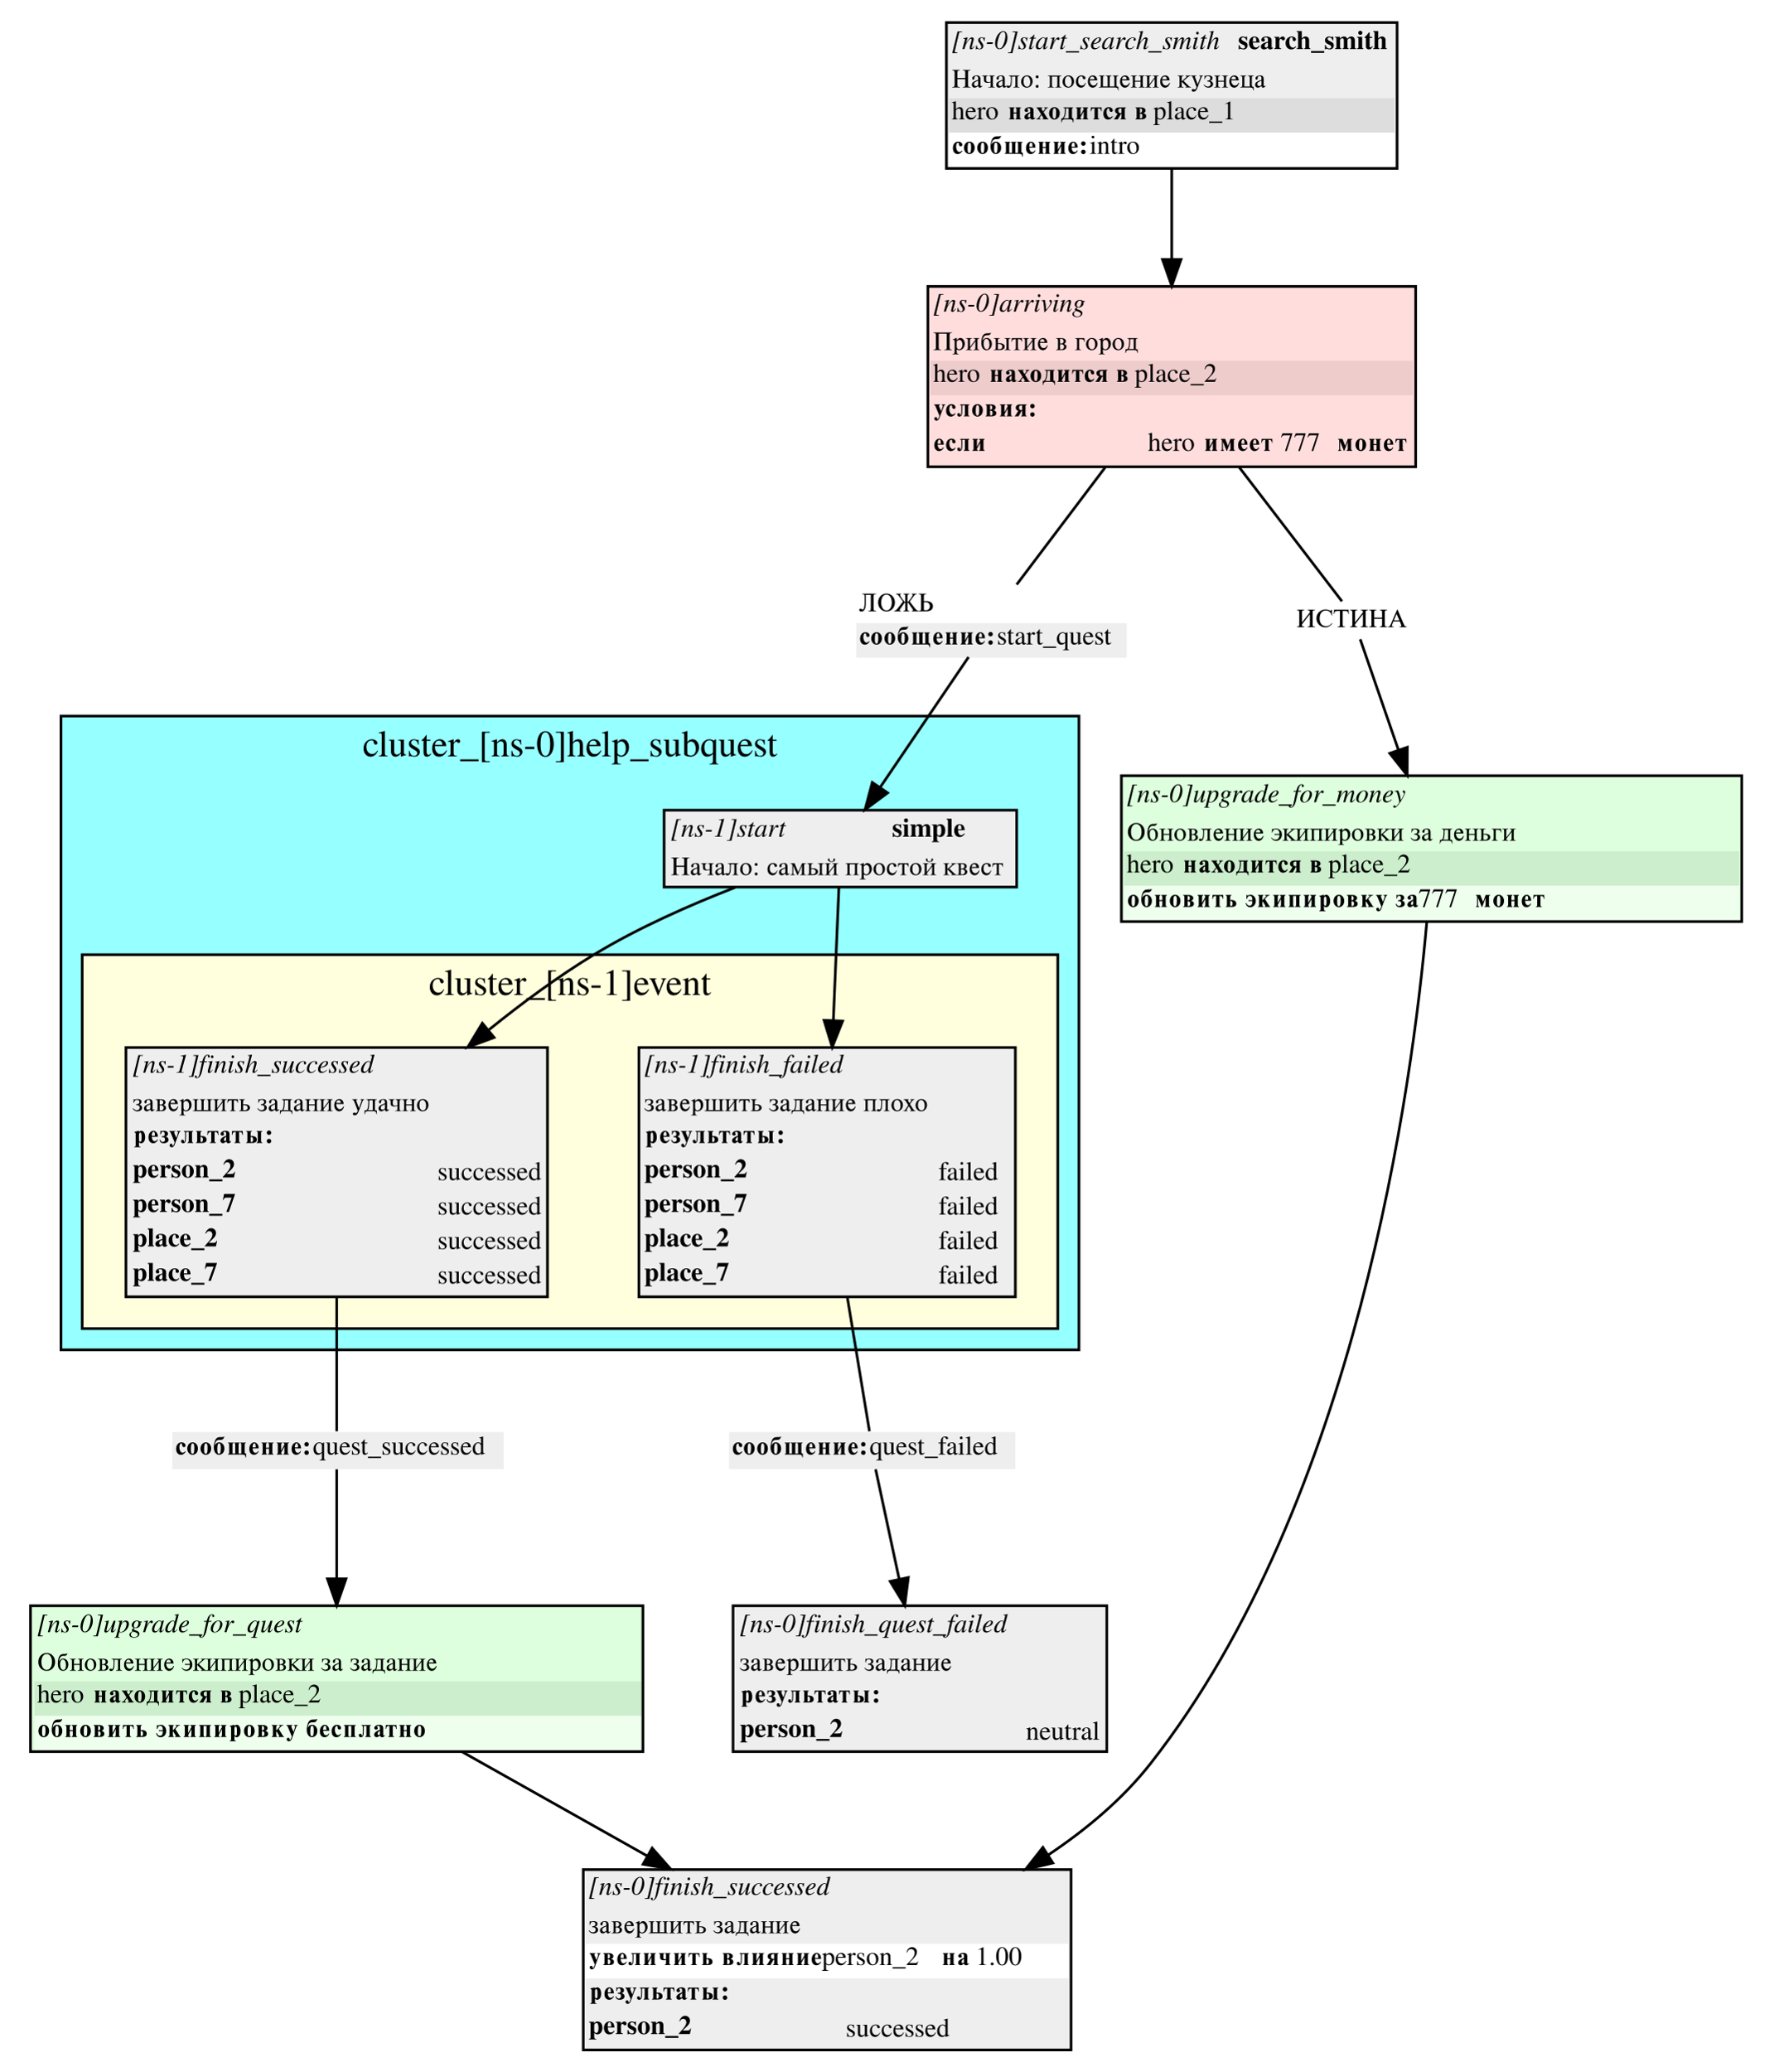
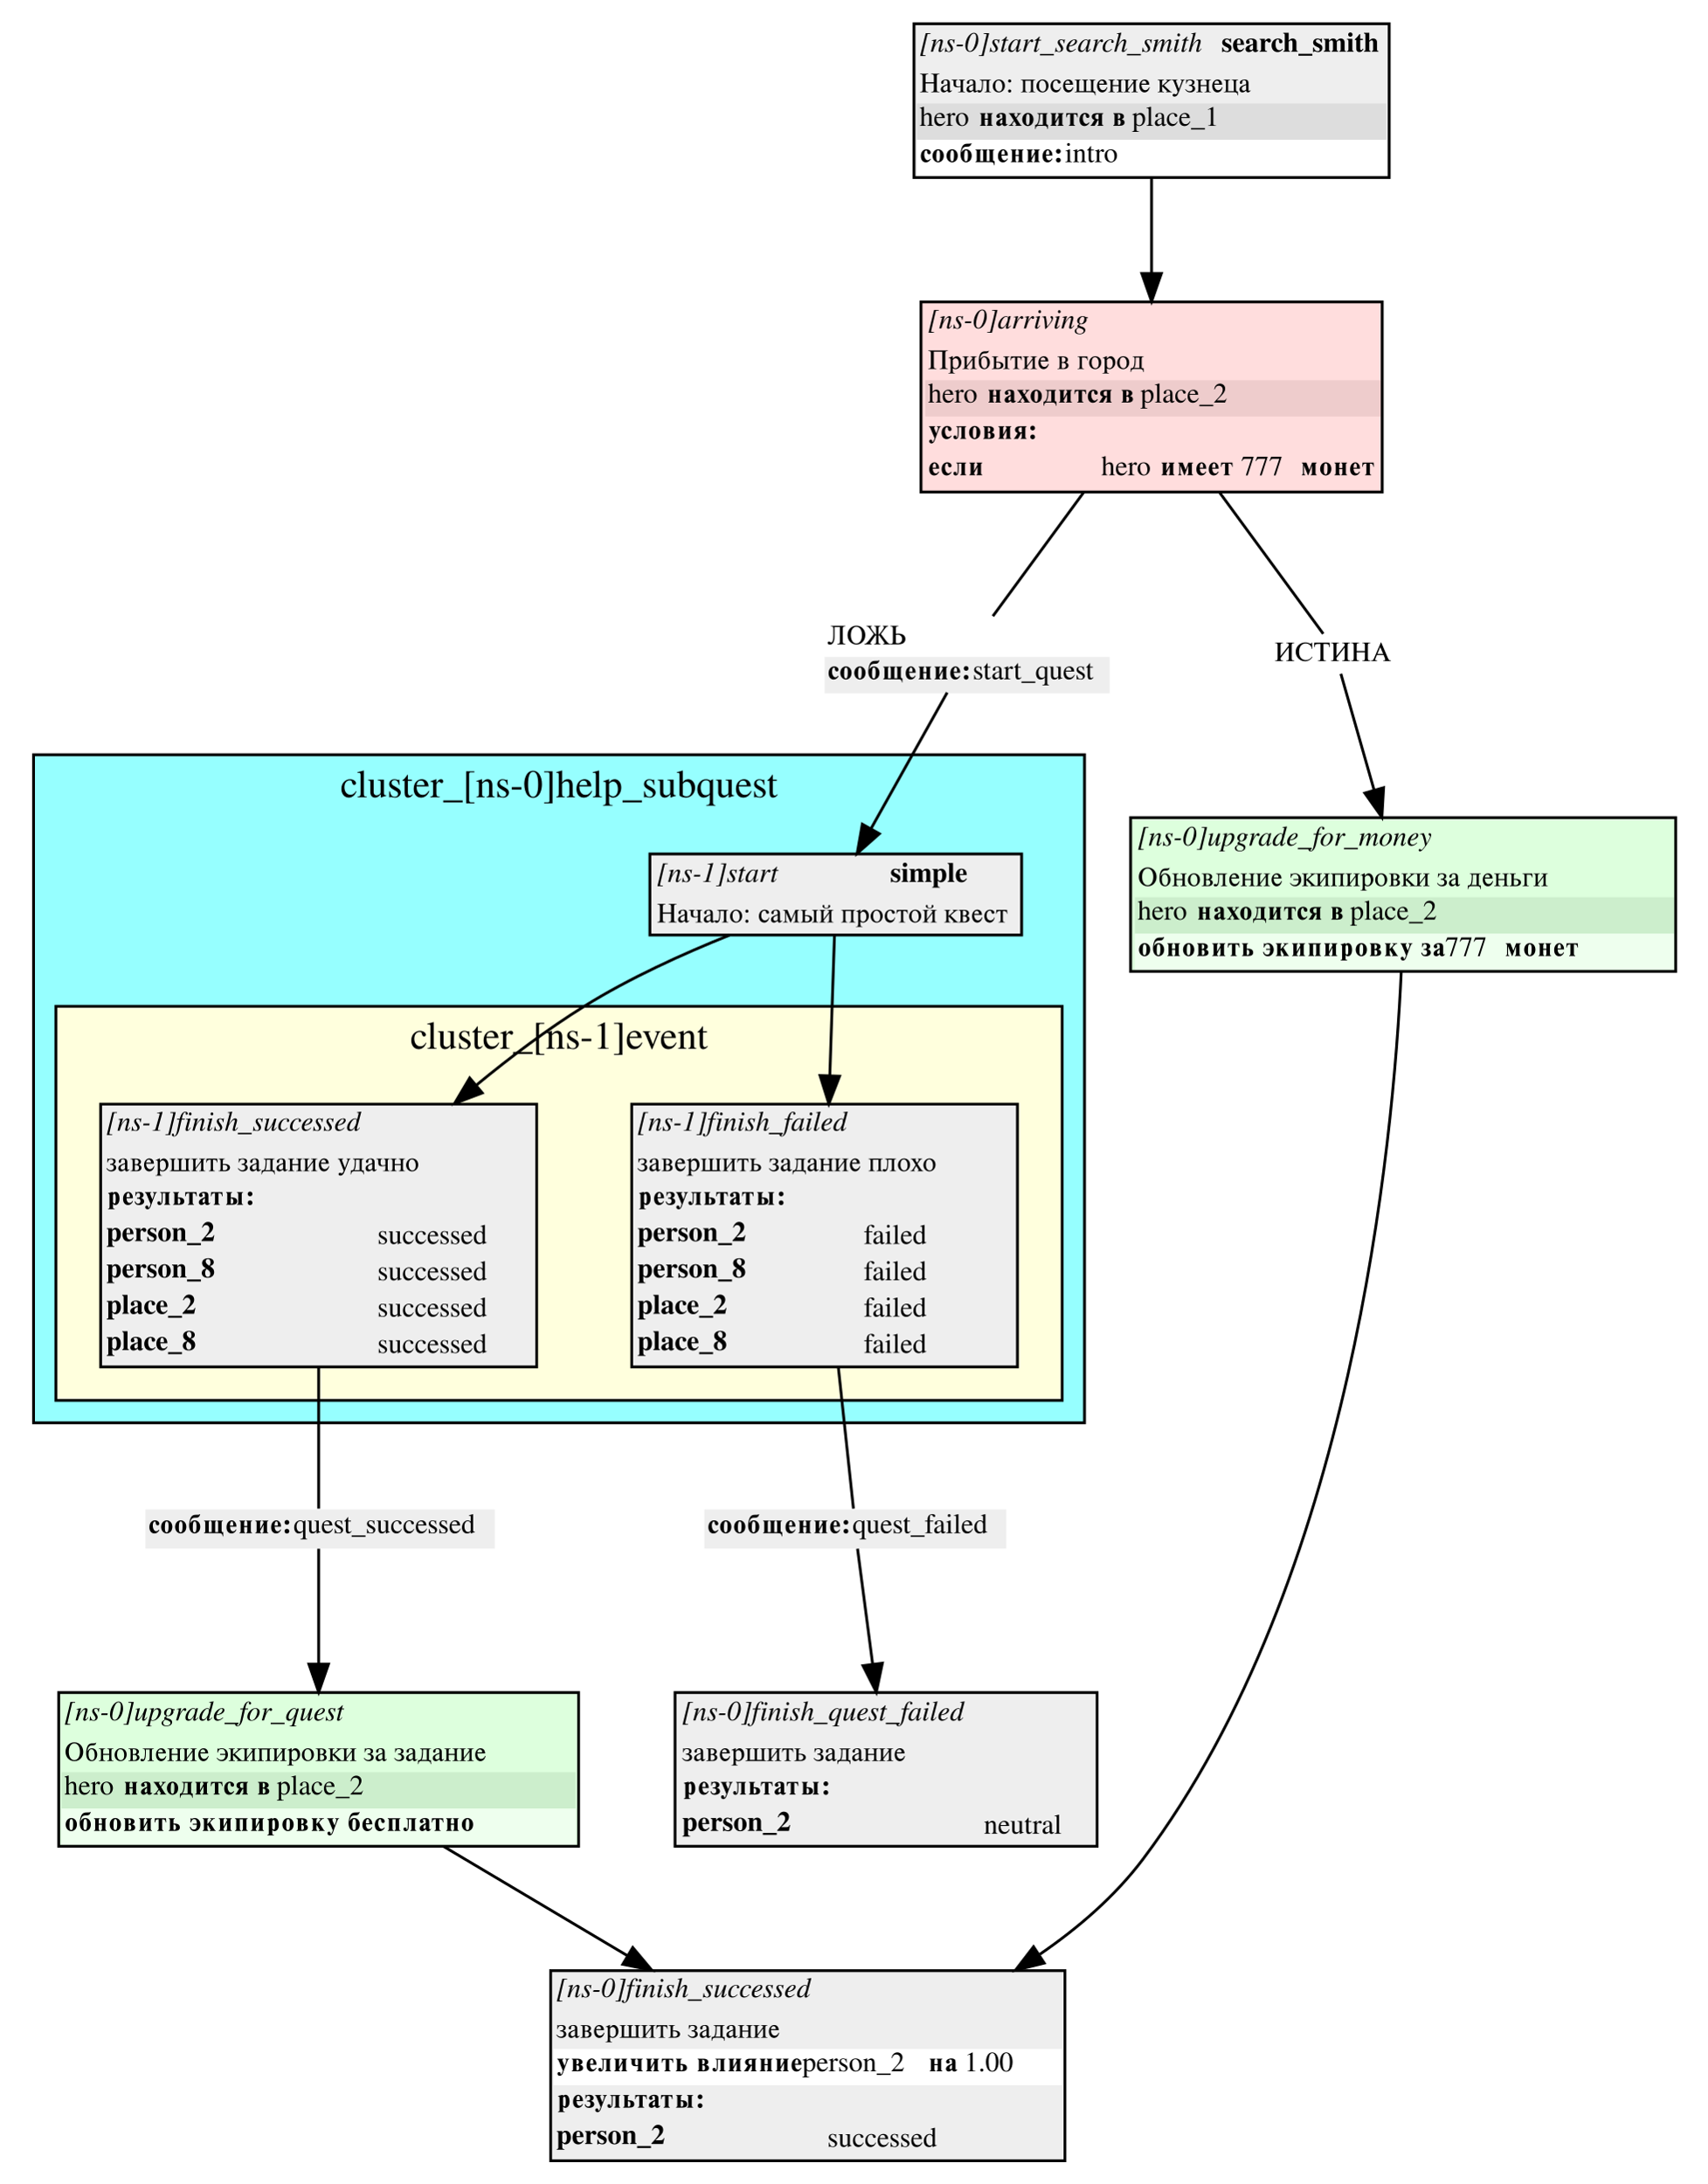
- <svg xmlns="http://www.w3.org/2000/svg" width="669pt" height="781pt" viewBox="0.00 0.00 669.00 781.00">
+ <svg xmlns="http://www.w3.org/2000/svg" width="611pt" height="781pt" viewBox="0.00 0.00 611.00 781.00">
  <g id="graph0" class="graph" transform="scale(1 1) rotate(0) translate(4 777)">
-     <polygon fill="white" stroke="white" points="-4,4 -4,-777 665,-777 665,4 -4,4" />
+     <polygon fill="white" stroke="white" points="-4,4 -4,-777 607,-777 607,4 -4,4" />
    <g id="clust1" class="cluster">
-       <polygon fill="#96ffff" stroke="black" points="19,-268 19,-507 403,-507 403,-268 19,-268" />
-       <text text-anchor="middle" x="211" y="-491.8" font-family="Times,serif" font-size="14.00">cluster_[ns-0]help_subquest</text>
+       <polygon fill="#96ffff" stroke="black" points="8,-268 8,-507 384,-507 384,-268 8,-268" />
+       <text text-anchor="middle" x="196" y="-491.8" font-family="Times,serif" font-size="14.00">cluster_[ns-0]help_subquest</text>
    </g>
    <g id="clust2" class="cluster">
-       <polygon fill="#ffffdd" stroke="black" points="27,-276 27,-417 395,-417 395,-276 27,-276" />
-       <text text-anchor="middle" x="211" y="-401.8" font-family="Times,serif" font-size="14.00">cluster_[ns-1]event</text>
+       <polygon fill="#ffffdd" stroke="black" points="16,-276 16,-417 376,-417 376,-276 16,-276" />
+       <text text-anchor="middle" x="196" y="-401.8" font-family="Times,serif" font-size="14.00">cluster_[ns-1]event</text>
    </g>
    <g id="node1" class="node">
-       <polygon fill="#eeeeee" stroke="none" points="246.5,-442.5 246.5,-471.5 379.5,-471.5 379.5,-442.5 246.5,-442.5" />
-       <text text-anchor="start" x="249" y="-461.5" font-family="Times,serif" font-style="italic" font-size="10.00">[ns-1]start</text>
-       <text text-anchor="start" x="332.5" y="-461.5" font-family="Times,serif" font-weight="bold" font-size="10.00">simple</text>
-       <text text-anchor="start" x="249" y="-447" font-family="Times,serif" font-size="10.00">Начало: самый простой квест</text>
-       <polygon fill="none" stroke="black" points="246.5,-442.5 246.5,-471.5 379.5,-471.5 379.5,-442.5 246.5,-442.5" />
+       <polygon fill="#eeeeee" stroke="none" points="228.5,-442.5 228.5,-471.5 361.5,-471.5 361.5,-442.5 228.5,-442.5" />
+       <text text-anchor="start" x="231" y="-461.5" font-family="Times,serif" font-style="italic" font-size="10.00">[ns-1]start</text>
+       <text text-anchor="start" x="314.5" y="-461.5" font-family="Times,serif" font-weight="bold" font-size="10.00">simple</text>
+       <text text-anchor="start" x="231" y="-447" font-family="Times,serif" font-size="10.00">Начало: самый простой квест</text>
+       <polygon fill="none" stroke="black" points="228.5,-442.5 228.5,-471.5 361.5,-471.5 361.5,-442.5 228.5,-442.5" />
    </g>
    <g id="node5" class="node">
-       <polygon fill="#eeeeee" stroke="none" points="43.5,-288 43.5,-382 202.5,-382 202.5,-288 43.5,-288" />
-       <text text-anchor="start" x="46" y="-372.5" font-family="Times,serif" font-style="italic" font-size="10.00">[ns-1]finish_successed</text>
-       <text text-anchor="start" x="46" y="-358" font-family="Times,serif" font-size="10.00">завершить задание удачно</text>
-       <polygon fill="#eeeeee" stroke="none" points="45,-341 45,-354 202,-354 202,-341 45,-341" />
-       <text text-anchor="start" x="46" y="-346" font-family="Times,serif" font-weight="bold" font-size="10.00">результаты:</text>
-       <text text-anchor="start" x="46" y="-333" font-family="Times,serif" font-weight="bold" font-size="10.00">person_2</text>
-       <text text-anchor="start" x="161" y="-332" font-family="Times,serif" font-size="10.00">successed</text>
-       <text text-anchor="start" x="46" y="-320" font-family="Times,serif" font-weight="bold" font-size="10.00">person_7</text>
-       <text text-anchor="start" x="161" y="-319" font-family="Times,serif" font-size="10.00">successed</text>
-       <text text-anchor="start" x="46" y="-307" font-family="Times,serif" font-weight="bold" font-size="10.00">place_2</text>
-       <text text-anchor="start" x="161" y="-306" font-family="Times,serif" font-size="10.00">successed</text>
-       <text text-anchor="start" x="46" y="-294" font-family="Times,serif" font-weight="bold" font-size="10.00">place_7</text>
-       <text text-anchor="start" x="161" y="-293" font-family="Times,serif" font-size="10.00">successed</text>
-       <polygon fill="none" stroke="black" points="43.5,-288 43.5,-382 202.5,-382 202.5,-288 43.5,-288" />
+       <polygon fill="#eeeeee" stroke="none" points="32,-288 32,-382 188,-382 188,-288 32,-288" />
+       <text text-anchor="start" x="34" y="-372.5" font-family="Times,serif" font-style="italic" font-size="10.00">[ns-1]finish_successed</text>
+       <text text-anchor="start" x="34" y="-358" font-family="Times,serif" font-size="10.00">завершить задание удачно</text>
+       <polygon fill="#eeeeee" stroke="none" points="33,-341 33,-354 187,-354 187,-341 33,-341" />
+       <text text-anchor="start" x="34" y="-346" font-family="Times,serif" font-weight="bold" font-size="10.00">результаты:</text>
+       <text text-anchor="start" x="34" y="-333" font-family="Times,serif" font-weight="bold" font-size="10.00">person_2</text>
+       <text text-anchor="start" x="131" y="-332" font-family="Times,serif" font-size="10.00">successed</text>
+       <text text-anchor="start" x="34" y="-320" font-family="Times,serif" font-weight="bold" font-size="10.00">person_8</text>
+       <text text-anchor="start" x="131" y="-319" font-family="Times,serif" font-size="10.00">successed</text>
+       <text text-anchor="start" x="34" y="-307" font-family="Times,serif" font-weight="bold" font-size="10.00">place_2</text>
+       <text text-anchor="start" x="131" y="-306" font-family="Times,serif" font-size="10.00">successed</text>
+       <text text-anchor="start" x="34" y="-294" font-family="Times,serif" font-weight="bold" font-size="10.00">place_8</text>
+       <text text-anchor="start" x="131" y="-293" font-family="Times,serif" font-size="10.00">successed</text>
+       <polygon fill="none" stroke="black" points="32,-288 32,-382 188,-382 188,-288 32,-288" />
    </g>
    <g id="edge11" class="edge">
-       <path fill="none" stroke="black" d="M273.271,-442.357C256.294,-435.772 236.604,-427.098 220,-417 206.545,-408.817 193.01,-398.855 180.497,-388.755" />
-       <polygon fill="black" stroke="black" points="182.378,-385.77 172.433,-382.115 177.928,-391.174 182.378,-385.77" />
+       <path fill="none" stroke="black" d="M256.969,-442.44C240.435,-435.816 221.185,-427.09 205,-417 191.874,-408.817 178.683,-398.901 166.484,-388.855" />
+       <polygon fill="black" stroke="black" points="168.529,-386.002 158.621,-382.251 164.027,-391.362 168.529,-386.002" />
    </g>
    <g id="node6" class="node">
-       <polygon fill="#eeeeee" stroke="none" points="237,-288 237,-382 379,-382 379,-288 237,-288" />
-       <text text-anchor="start" x="239" y="-372.5" font-family="Times,serif" font-style="italic" font-size="10.00">[ns-1]finish_failed</text>
-       <text text-anchor="start" x="239" y="-358" font-family="Times,serif" font-size="10.00">завершить задание плохо</text>
-       <polygon fill="#eeeeee" stroke="none" points="238,-341 238,-354 378,-354 378,-341 238,-341" />
-       <text text-anchor="start" x="239" y="-346" font-family="Times,serif" font-weight="bold" font-size="10.00">результаты:</text>
-       <text text-anchor="start" x="239" y="-333" font-family="Times,serif" font-weight="bold" font-size="10.00">person_2</text>
-       <text text-anchor="start" x="350" y="-332" font-family="Times,serif" font-size="10.00">failed</text>
-       <text text-anchor="start" x="239" y="-320" font-family="Times,serif" font-weight="bold" font-size="10.00">person_7</text>
-       <text text-anchor="start" x="350" y="-319" font-family="Times,serif" font-size="10.00">failed</text>
-       <text text-anchor="start" x="239" y="-307" font-family="Times,serif" font-weight="bold" font-size="10.00">place_2</text>
-       <text text-anchor="start" x="350" y="-306" font-family="Times,serif" font-size="10.00">failed</text>
-       <text text-anchor="start" x="239" y="-294" font-family="Times,serif" font-weight="bold" font-size="10.00">place_7</text>
-       <text text-anchor="start" x="350" y="-293" font-family="Times,serif" font-size="10.00">failed</text>
-       <polygon fill="none" stroke="black" points="237,-288 237,-382 379,-382 379,-288 237,-288" />
+       <polygon fill="#eeeeee" stroke="none" points="222,-288 222,-382 360,-382 360,-288 222,-288" />
+       <text text-anchor="start" x="224" y="-372.5" font-family="Times,serif" font-style="italic" font-size="10.00">[ns-1]finish_failed</text>
+       <text text-anchor="start" x="224" y="-358" font-family="Times,serif" font-size="10.00">завершить задание плохо</text>
+       <polygon fill="#eeeeee" stroke="none" points="223,-341 223,-354 359,-354 359,-341 223,-341" />
+       <text text-anchor="start" x="224" y="-346" font-family="Times,serif" font-weight="bold" font-size="10.00">результаты:</text>
+       <text text-anchor="start" x="224" y="-333" font-family="Times,serif" font-weight="bold" font-size="10.00">person_2</text>
+       <text text-anchor="start" x="305" y="-332" font-family="Times,serif" font-size="10.00">failed</text>
+       <text text-anchor="start" x="224" y="-320" font-family="Times,serif" font-weight="bold" font-size="10.00">person_8</text>
+       <text text-anchor="start" x="305" y="-319" font-family="Times,serif" font-size="10.00">failed</text>
+       <text text-anchor="start" x="224" y="-307" font-family="Times,serif" font-weight="bold" font-size="10.00">place_2</text>
+       <text text-anchor="start" x="305" y="-306" font-family="Times,serif" font-size="10.00">failed</text>
+       <text text-anchor="start" x="224" y="-294" font-family="Times,serif" font-weight="bold" font-size="10.00">place_8</text>
+       <text text-anchor="start" x="305" y="-293" font-family="Times,serif" font-size="10.00">failed</text>
+       <polygon fill="none" stroke="black" points="222,-288 222,-382 360,-382 360,-288 222,-288" />
    </g>
    <g id="edge1" class="edge">
-       <path fill="none" stroke="black" d="M312.426,-442.234C311.911,-429.872 311.119,-410.865 310.347,-392.327" />
-       <polygon fill="black" stroke="black" points="313.835,-391.967 309.922,-382.122 306.841,-392.259 313.835,-391.967" />
+       <path fill="none" stroke="black" d="M294.541,-442.234C294.129,-429.872 293.495,-410.865 292.878,-392.327" />
+       <polygon fill="black" stroke="black" points="296.369,-391.999 292.537,-382.122 289.373,-392.233 296.369,-391.999" />
    </g>
    <g id="node2" class="node">
-       <polygon fill="#eeeeee" stroke="none" points="353,-713.5 353,-768.5 523,-768.5 523,-713.5 353,-713.5" />
-       <text text-anchor="start" x="355" y="-758.5" font-family="Times,serif" font-style="italic" font-size="10.00">[ns-0]start_search_smith</text>
-       <text text-anchor="start" x="463" y="-758.5" font-family="Times,serif" font-weight="bold" font-size="10.00">search_smith</text>
-       <text text-anchor="start" x="355" y="-744" font-family="Times,serif" font-size="10.00">Начало: посещение кузнеца</text>
-       <polygon fill="#dddddd" stroke="none" points="354,-727 354,-740 522,-740 522,-727 354,-727" />
-       <text text-anchor="start" x="355" y="-732" font-family="Times,serif" font-size="10.00">hero </text>
-       <text text-anchor="start" x="376" y="-732" font-family="Times,serif" font-weight="bold" font-size="10.00">находится в</text>
-       <text text-anchor="start" x="431" y="-732" font-family="Times,serif" font-size="10.00"> place_1</text>
-       <polygon fill="#ffffff" stroke="none" points="354,-714 354,-727 522,-727 522,-714 354,-714" />
-       <text text-anchor="start" x="355" y="-719" font-family="Times,serif" font-weight="bold" font-size="10.00">сообщение:</text>
-       <text text-anchor="start" x="407" y="-719" font-family="Times,serif" font-size="10.00"> intro</text>
-       <polygon fill="none" stroke="black" points="353,-713.5 353,-768.5 523,-768.5 523,-713.5 353,-713.5" />
+       <polygon fill="#eeeeee" stroke="none" points="323,-713.5 323,-768.5 493,-768.5 493,-713.5 323,-713.5" />
+       <text text-anchor="start" x="325" y="-758.5" font-family="Times,serif" font-style="italic" font-size="10.00">[ns-0]start_search_smith</text>
+       <text text-anchor="start" x="433" y="-758.5" font-family="Times,serif" font-weight="bold" font-size="10.00">search_smith</text>
+       <text text-anchor="start" x="325" y="-744" font-family="Times,serif" font-size="10.00">Начало: посещение кузнеца</text>
+       <polygon fill="#dddddd" stroke="none" points="324,-727 324,-740 492,-740 492,-727 324,-727" />
+       <text text-anchor="start" x="325" y="-732" font-family="Times,serif" font-size="10.00">hero </text>
+       <text text-anchor="start" x="346" y="-732" font-family="Times,serif" font-weight="bold" font-size="10.00">находится в</text>
+       <text text-anchor="start" x="401" y="-732" font-family="Times,serif" font-size="10.00"> place_1</text>
+       <polygon fill="#ffffff" stroke="none" points="324,-714 324,-727 492,-727 492,-714 324,-714" />
+       <text text-anchor="start" x="325" y="-719" font-family="Times,serif" font-weight="bold" font-size="10.00">сообщение:</text>
+       <text text-anchor="start" x="377" y="-719" font-family="Times,serif" font-size="10.00"> intro</text>
+       <polygon fill="none" stroke="black" points="323,-713.5 323,-768.5 493,-768.5 493,-713.5 323,-713.5" />
    </g>
    <g id="node9" class="node">
-       <polygon fill="#ffdddd" stroke="none" points="346,-601 346,-669 530,-669 530,-601 346,-601" />
-       <text text-anchor="start" x="348" y="-659.5" font-family="Times,serif" font-style="italic" font-size="10.00">[ns-0]arriving</text>
-       <text text-anchor="start" x="348" y="-645" font-family="Times,serif" font-size="10.00">Прибытие в город</text>
-       <polygon fill="#eecccc" stroke="none" points="347,-628 347,-641 529,-641 529,-628 347,-628" />
-       <text text-anchor="start" x="348" y="-633" font-family="Times,serif" font-size="10.00">hero </text>
-       <text text-anchor="start" x="369" y="-633" font-family="Times,serif" font-weight="bold" font-size="10.00">находится в</text>
-       <text text-anchor="start" x="424" y="-633" font-family="Times,serif" font-size="10.00"> place_2</text>
-       <polygon fill="#ffdddd" stroke="none" points="347,-615 347,-628 529,-628 529,-615 347,-615" />
-       <text text-anchor="start" x="348" y="-620" font-family="Times,serif" font-weight="bold" font-size="10.00">условия:</text>
-       <text text-anchor="start" x="348" y="-607" font-family="Times,serif" font-weight="bold" font-size="10.00">если </text>
-       <polygon fill="#ffdddd" stroke="none" points="428,-602 428,-615 529,-615 529,-602 428,-602" />
-       <text text-anchor="start" x="429" y="-607" font-family="Times,serif" font-size="10.00">hero </text>
-       <text text-anchor="start" x="450" y="-607" font-family="Times,serif" font-weight="bold" font-size="10.00">имеет </text>
-       <text text-anchor="start" x="479" y="-607" font-family="Times,serif" font-size="10.00"> 777 </text>
-       <text text-anchor="start" x="500" y="-607" font-family="Times,serif" font-weight="bold" font-size="10.00">монет</text>
-       <polygon fill="none" stroke="black" points="346,-601 346,-669 530,-669 530,-601 346,-601" />
+       <polygon fill="#ffdddd" stroke="none" points="325.5,-601 325.5,-669 490.5,-669 490.5,-601 325.5,-601" />
+       <text text-anchor="start" x="328" y="-659.5" font-family="Times,serif" font-style="italic" font-size="10.00">[ns-0]arriving</text>
+       <text text-anchor="start" x="328" y="-645" font-family="Times,serif" font-size="10.00">Прибытие в город</text>
+       <polygon fill="#eecccc" stroke="none" points="327,-628 327,-641 490,-641 490,-628 327,-628" />
+       <text text-anchor="start" x="328" y="-633" font-family="Times,serif" font-size="10.00">hero </text>
+       <text text-anchor="start" x="349" y="-633" font-family="Times,serif" font-weight="bold" font-size="10.00">находится в</text>
+       <text text-anchor="start" x="404" y="-633" font-family="Times,serif" font-size="10.00"> place_2</text>
+       <polygon fill="#ffdddd" stroke="none" points="327,-615 327,-628 490,-628 490,-615 327,-615" />
+       <text text-anchor="start" x="328" y="-620" font-family="Times,serif" font-weight="bold" font-size="10.00">условия:</text>
+       <text text-anchor="start" x="328" y="-607" font-family="Times,serif" font-weight="bold" font-size="10.00">если </text>
+       <polygon fill="#ffdddd" stroke="none" points="389,-602 389,-615 490,-615 490,-602 389,-602" />
+       <text text-anchor="start" x="390" y="-607" font-family="Times,serif" font-size="10.00">hero </text>
+       <text text-anchor="start" x="411" y="-607" font-family="Times,serif" font-weight="bold" font-size="10.00">имеет </text>
+       <text text-anchor="start" x="440" y="-607" font-family="Times,serif" font-size="10.00"> 777 </text>
+       <text text-anchor="start" x="461" y="-607" font-family="Times,serif" font-weight="bold" font-size="10.00">монет</text>
+       <polygon fill="none" stroke="black" points="325.5,-601 325.5,-669 490.5,-669 490.5,-601 325.5,-601" />
    </g>
    <g id="edge7" class="edge">
-       <path fill="none" stroke="black" d="M438,-713.487C438,-703.061 438,-690.818 438,-679.183" />
-       <polygon fill="black" stroke="black" points="441.5,-679.174 438,-669.174 434.5,-679.174 441.5,-679.174" />
+       <path fill="none" stroke="black" d="M408,-713.487C408,-703.061 408,-690.818 408,-679.183" />
+       <polygon fill="black" stroke="black" points="411.5,-679.174 408,-669.174 404.5,-679.174 411.5,-679.174" />
    </g>
    <g id="node3" class="node">
-       <polygon fill="#eeeeee" stroke="none" points="272.5,-116.5 272.5,-171.5 413.5,-171.5 413.5,-116.5 272.5,-116.5" />
-       <text text-anchor="start" x="275" y="-161.5" font-family="Times,serif" font-style="italic" font-size="10.00">[ns-0]finish_quest_failed</text>
-       <text text-anchor="start" x="275" y="-147" font-family="Times,serif" font-size="10.00">завершить задание</text>
-       <polygon fill="#eeeeee" stroke="none" points="274,-130 274,-143 413,-143 413,-130 274,-130" />
-       <text text-anchor="start" x="275" y="-135" font-family="Times,serif" font-weight="bold" font-size="10.00">результаты:</text>
-       <text text-anchor="start" x="275" y="-122" font-family="Times,serif" font-weight="bold" font-size="10.00">person_2</text>
-       <text text-anchor="start" x="383" y="-121" font-family="Times,serif" font-size="10.00">neutral</text>
-       <polygon fill="none" stroke="black" points="272.5,-116.5 272.5,-171.5 413.5,-171.5 413.5,-116.5 272.5,-116.5" />
+       <polygon fill="#eeeeee" stroke="none" points="237.5,-116.5 237.5,-171.5 388.5,-171.5 388.5,-116.5 237.5,-116.5" />
+       <text text-anchor="start" x="240" y="-161.5" font-family="Times,serif" font-style="italic" font-size="10.00">[ns-0]finish_quest_failed</text>
+       <text text-anchor="start" x="240" y="-147" font-family="Times,serif" font-size="10.00">завершить задание</text>
+       <polygon fill="#eeeeee" stroke="none" points="239,-130 239,-143 388,-143 388,-130 239,-130" />
+       <text text-anchor="start" x="240" y="-135" font-family="Times,serif" font-weight="bold" font-size="10.00">результаты:</text>
+       <text text-anchor="start" x="240" y="-122" font-family="Times,serif" font-weight="bold" font-size="10.00">person_2</text>
+       <text text-anchor="start" x="348" y="-121" font-family="Times,serif" font-size="10.00">neutral</text>
+       <polygon fill="none" stroke="black" points="237.5,-116.5 237.5,-171.5 388.5,-171.5 388.5,-116.5 237.5,-116.5" />
    </g>
    <g id="node4" class="node">
-       <polygon fill="#ddffdd" stroke="none" points="419,-429.5 419,-484.5 653,-484.5 653,-429.5 419,-429.5" />
-       <text text-anchor="start" x="421" y="-474.5" font-family="Times,serif" font-style="italic" font-size="10.00">[ns-0]upgrade_for_money</text>
-       <text text-anchor="start" x="421" y="-460" font-family="Times,serif" font-size="10.00">Обновление экипировки за деньги</text>
-       <polygon fill="#cceecc" stroke="none" points="420,-443 420,-456 652,-456 652,-443 420,-443" />
-       <text text-anchor="start" x="421" y="-448" font-family="Times,serif" font-size="10.00">hero </text>
-       <text text-anchor="start" x="442" y="-448" font-family="Times,serif" font-weight="bold" font-size="10.00">находится в</text>
-       <text text-anchor="start" x="497" y="-448" font-family="Times,serif" font-size="10.00"> place_2</text>
-       <polygon fill="#eeffee" stroke="none" points="420,-430 420,-443 652,-443 652,-430 420,-430" />
-       <text text-anchor="start" x="421" y="-435" font-family="Times,serif" font-weight="bold" font-size="10.00">обновить экипировку за </text>
-       <text text-anchor="start" x="531" y="-435" font-family="Times,serif" font-size="10.00"> 777 </text>
-       <text text-anchor="start" x="552" y="-435" font-family="Times,serif" font-weight="bold" font-size="10.00">монет</text>
-       <polygon fill="none" stroke="black" points="419,-429.5 419,-484.5 653,-484.5 653,-429.5 419,-429.5" />
+       <polygon fill="#ddffdd" stroke="none" points="400.5,-429.5 400.5,-484.5 595.5,-484.5 595.5,-429.5 400.5,-429.5" />
+       <text text-anchor="start" x="403" y="-474.5" font-family="Times,serif" font-style="italic" font-size="10.00">[ns-0]upgrade_for_money</text>
+       <text text-anchor="start" x="403" y="-460" font-family="Times,serif" font-size="10.00">Обновление экипировки за деньги</text>
+       <polygon fill="#cceecc" stroke="none" points="402,-443 402,-456 595,-456 595,-443 402,-443" />
+       <text text-anchor="start" x="403" y="-448" font-family="Times,serif" font-size="10.00">hero </text>
+       <text text-anchor="start" x="424" y="-448" font-family="Times,serif" font-weight="bold" font-size="10.00">находится в</text>
+       <text text-anchor="start" x="479" y="-448" font-family="Times,serif" font-size="10.00"> place_2</text>
+       <polygon fill="#eeffee" stroke="none" points="402,-430 402,-443 595,-443 595,-430 402,-430" />
+       <text text-anchor="start" x="403" y="-435" font-family="Times,serif" font-weight="bold" font-size="10.00">обновить экипировку за </text>
+       <text text-anchor="start" x="513" y="-435" font-family="Times,serif" font-size="10.00"> 777 </text>
+       <text text-anchor="start" x="534" y="-435" font-family="Times,serif" font-weight="bold" font-size="10.00">монет</text>
+       <polygon fill="none" stroke="black" points="400.5,-429.5 400.5,-484.5 595.5,-484.5 595.5,-429.5 400.5,-429.5" />
    </g>
    <g id="node8" class="node">
-       <polygon fill="#eeeeee" stroke="none" points="216,-4 216,-72 400,-72 400,-4 216,-4" />
-       <text text-anchor="start" x="218" y="-62.5" font-family="Times,serif" font-style="italic" font-size="10.00">[ns-0]finish_successed</text>
-       <text text-anchor="start" x="218" y="-48" font-family="Times,serif" font-size="10.00">завершить задание</text>
-       <polygon fill="#ffffff" stroke="none" points="217,-31 217,-44 399,-44 399,-31 217,-31" />
-       <text text-anchor="start" x="218" y="-36" font-family="Times,serif" font-weight="bold" font-size="10.00">увеличить влияние </text>
-       <text text-anchor="start" x="306" y="-36" font-family="Times,serif" font-size="10.00">  person_2 </text>
-       <text text-anchor="start" x="351" y="-36" font-family="Times,serif" font-weight="bold" font-size="10.00">на </text>
-       <text text-anchor="start" x="364" y="-36" font-family="Times,serif" font-size="10.00"> 1.00</text>
-       <polygon fill="#eeeeee" stroke="none" points="217,-18 217,-31 399,-31 399,-18 217,-18" />
-       <text text-anchor="start" x="218" y="-23" font-family="Times,serif" font-weight="bold" font-size="10.00">результаты:</text>
-       <text text-anchor="start" x="218" y="-10" font-family="Times,serif" font-weight="bold" font-size="10.00">person_2</text>
-       <text text-anchor="start" x="315" y="-9" font-family="Times,serif" font-size="10.00">successed</text>
-       <polygon fill="none" stroke="black" points="216,-4 216,-72 400,-72 400,-4 216,-4" />
+       <polygon fill="#eeeeee" stroke="none" points="193,-4 193,-72 377,-72 377,-4 193,-4" />
+       <text text-anchor="start" x="195" y="-62.5" font-family="Times,serif" font-style="italic" font-size="10.00">[ns-0]finish_successed</text>
+       <text text-anchor="start" x="195" y="-48" font-family="Times,serif" font-size="10.00">завершить задание</text>
+       <polygon fill="#ffffff" stroke="none" points="194,-31 194,-44 376,-44 376,-31 194,-31" />
+       <text text-anchor="start" x="195" y="-36" font-family="Times,serif" font-weight="bold" font-size="10.00">увеличить влияние </text>
+       <text text-anchor="start" x="283" y="-36" font-family="Times,serif" font-size="10.00">  person_2 </text>
+       <text text-anchor="start" x="328" y="-36" font-family="Times,serif" font-weight="bold" font-size="10.00">на </text>
+       <text text-anchor="start" x="341" y="-36" font-family="Times,serif" font-size="10.00"> 1.00</text>
+       <polygon fill="#eeeeee" stroke="none" points="194,-18 194,-31 376,-31 376,-18 194,-18" />
+       <text text-anchor="start" x="195" y="-23" font-family="Times,serif" font-weight="bold" font-size="10.00">результаты:</text>
+       <text text-anchor="start" x="195" y="-10" font-family="Times,serif" font-weight="bold" font-size="10.00">person_2</text>
+       <text text-anchor="start" x="292" y="-9" font-family="Times,serif" font-size="10.00">successed</text>
+       <polygon fill="none" stroke="black" points="193,-4 193,-72 377,-72 377,-4 193,-4" />
    </g>
    <g id="edge8" class="edge">
-       <path fill="none" stroke="black" d="M534.201,-429.336C528.766,-367.305 507.727,-211.073 430,-112 419.493,-98.607 405.793,-87.133 391.383,-77.514" />
-       <polygon fill="black" stroke="black" points="393.149,-74.49 382.835,-72.066 389.386,-80.392 393.149,-74.49" />
+       <path fill="none" stroke="black" d="M497.328,-429.419C494.492,-367.564 479.861,-211.679 405,-112 395.056,-98.759 381.944,-87.406 368.044,-77.872" />
+       <polygon fill="black" stroke="black" points="369.596,-74.705 359.309,-72.169 365.769,-80.567 369.596,-74.705" />
    </g>
    <g id="node13" class="node">
-       <polygon fill="#eeeeee" stroke="none" points="61,-223 61,-237 186,-237 186,-223 61,-223" />
-       <text text-anchor="start" x="62" y="-228.5" font-family="Times,serif" font-weight="bold" font-size="10.00">сообщение:</text>
-       <text text-anchor="start" x="114" y="-228.5" font-family="Times,serif" font-size="10.00"> quest_successed</text>
+       <polygon fill="#eeeeee" stroke="none" points="48,-223 48,-237 173,-237 173,-223 48,-223" />
+       <text text-anchor="start" x="49" y="-228.5" font-family="Times,serif" font-weight="bold" font-size="10.00">сообщение:</text>
+       <text text-anchor="start" x="101" y="-228.5" font-family="Times,serif" font-size="10.00"> quest_successed</text>
    </g>
    <g id="edge12" class="edge">
-       <path fill="none" stroke="black" d="M123,-287.923C123,-268.211 123,-247.429 123,-237.298" />
+       <path fill="none" stroke="black" d="M110,-287.923C110,-268.211 110,-247.429 110,-237.298" />
    </g>
    <g id="node10" class="node">
-       <polygon fill="#eeeeee" stroke="none" points="271,-223 271,-237 379,-237 379,-223 271,-223" />
-       <text text-anchor="start" x="272" y="-228.5" font-family="Times,serif" font-weight="bold" font-size="10.00">сообщение:</text>
-       <text text-anchor="start" x="324" y="-228.5" font-family="Times,serif" font-size="10.00"> quest_failed</text>
+       <polygon fill="#eeeeee" stroke="none" points="248,-223 248,-237 356,-237 356,-223 248,-223" />
+       <text text-anchor="start" x="249" y="-228.5" font-family="Times,serif" font-weight="bold" font-size="10.00">сообщение:</text>
+       <text text-anchor="start" x="301" y="-228.5" font-family="Times,serif" font-size="10.00"> quest_failed</text>
    </g>
    <g id="edge2" class="edge">
-       <path fill="none" stroke="black" d="M315.605,-287.923C318.858,-268.211 322.288,-247.429 323.961,-237.298" />
+       <path fill="none" stroke="black" d="M295.921,-287.923C298.026,-268.211 300.245,-247.429 301.327,-237.298" />
    </g>
    <g id="node7" class="node">
-       <polygon fill="#ddffdd" stroke="none" points="7.5,-116.5 7.5,-171.5 238.5,-171.5 238.5,-116.5 7.5,-116.5" />
-       <text text-anchor="start" x="10" y="-161.5" font-family="Times,serif" font-style="italic" font-size="10.00">[ns-0]upgrade_for_quest</text>
-       <text text-anchor="start" x="10" y="-147" font-family="Times,serif" font-size="10.00">Обновление экипировки за задание</text>
-       <polygon fill="#cceecc" stroke="none" points="9,-130 9,-143 238,-143 238,-130 9,-130" />
-       <text text-anchor="start" x="10" y="-135" font-family="Times,serif" font-size="10.00">hero </text>
-       <text text-anchor="start" x="31" y="-135" font-family="Times,serif" font-weight="bold" font-size="10.00">находится в</text>
-       <text text-anchor="start" x="86" y="-135" font-family="Times,serif" font-size="10.00"> place_2</text>
-       <polygon fill="#eeffee" stroke="none" points="9,-117 9,-130 238,-130 238,-117 9,-117" />
-       <text text-anchor="start" x="10" y="-122" font-family="Times,serif" font-weight="bold" font-size="10.00">обновить экипировку бесплатно</text>
-       <polygon fill="none" stroke="black" points="7.5,-116.5 7.5,-171.5 238.5,-171.5 238.5,-116.5 7.5,-116.5" />
+       <polygon fill="#ddffdd" stroke="none" points="17,-116.5 17,-171.5 203,-171.5 203,-116.5 17,-116.5" />
+       <text text-anchor="start" x="19" y="-161.5" font-family="Times,serif" font-style="italic" font-size="10.00">[ns-0]upgrade_for_quest</text>
+       <text text-anchor="start" x="19" y="-147" font-family="Times,serif" font-size="10.00">Обновление экипировки за задание</text>
+       <polygon fill="#cceecc" stroke="none" points="18,-130 18,-143 202,-143 202,-130 18,-130" />
+       <text text-anchor="start" x="19" y="-135" font-family="Times,serif" font-size="10.00">hero </text>
+       <text text-anchor="start" x="40" y="-135" font-family="Times,serif" font-weight="bold" font-size="10.00">находится в</text>
+       <text text-anchor="start" x="95" y="-135" font-family="Times,serif" font-size="10.00"> place_2</text>
+       <polygon fill="#eeffee" stroke="none" points="18,-117 18,-130 202,-130 202,-117 18,-117" />
+       <text text-anchor="start" x="19" y="-122" font-family="Times,serif" font-weight="bold" font-size="10.00">обновить экипировку бесплатно</text>
+       <polygon fill="none" stroke="black" points="17,-116.5 17,-171.5 203,-171.5 203,-116.5 17,-116.5" />
    </g>
    <g id="edge4" class="edge">
-       <path fill="none" stroke="black" d="M170.162,-116.487C191.425,-104.534 216.935,-90.193 240.196,-77.117" />
-       <polygon fill="black" stroke="black" points="241.986,-80.126 248.988,-72.174 238.556,-74.024 241.986,-80.126" />
+       <path fill="none" stroke="black" d="M154.613,-116.487C174.638,-104.587 198.645,-90.32 220.571,-77.29" />
+       <polygon fill="black" stroke="black" points="222.369,-80.292 229.178,-72.174 218.793,-74.274 222.369,-80.292" />
    </g>
    <g id="node11" class="node">
-       <polygon fill="#ffffff" stroke="none" points="319,-542 319,-556 421,-556 421,-542 319,-542" />
-       <text text-anchor="start" x="320" y="-546.5" font-family="Times,serif" font-size="10.00">ЛОЖЬ</text>
-       <polygon fill="#eeeeee" stroke="none" points="319,-529 319,-542 421,-542 421,-529 319,-529" />
-       <text text-anchor="start" x="320" y="-534" font-family="Times,serif" font-weight="bold" font-size="10.00">сообщение:</text>
-       <text text-anchor="start" x="372" y="-534" font-family="Times,serif" font-size="10.00"> start_quest</text>
+       <polygon fill="#ffffff" stroke="none" points="291,-542 291,-556 393,-556 393,-542 291,-542" />
+       <text text-anchor="start" x="292" y="-546.5" font-family="Times,serif" font-size="10.00">ЛОЖЬ</text>
+       <polygon fill="#eeeeee" stroke="none" points="291,-529 291,-542 393,-542 393,-529 291,-529" />
+       <text text-anchor="start" x="292" y="-534" font-family="Times,serif" font-weight="bold" font-size="10.00">сообщение:</text>
+       <text text-anchor="start" x="344" y="-534" font-family="Times,serif" font-size="10.00"> start_quest</text>
    </g>
    <g id="edge5" class="edge">
-       <path fill="none" stroke="black" d="M413.065,-600.998C401.391,-585.547 388.178,-568.059 379.502,-556.576" />
+       <path fill="none" stroke="black" d="M383.799,-600.998C372.468,-585.547 359.643,-568.059 351.223,-556.576" />
    </g>
    <g id="node12" class="node">
-       <polygon fill="#ffffff" stroke="none" points="484,-536 484,-550 530,-550 530,-536 484,-536" />
-       <text text-anchor="start" x="485" y="-540.5" font-family="Times,serif" font-size="10.00">ИСТИНА</text>
+       <polygon fill="#ffffff" stroke="none" points="451,-536 451,-550 497,-550 497,-536 451,-536" />
+       <text text-anchor="start" x="452" y="-540.5" font-family="Times,serif" font-size="10.00">ИСТИНА</text>
    </g>
    <g id="edge9" class="edge">
-       <path fill="none" stroke="black" d="M463.301,-600.998C477.609,-582.336 494.194,-560.703 502.194,-550.268" />
+       <path fill="none" stroke="black" d="M432.201,-600.998C445.887,-582.336 461.751,-560.703 469.403,-550.268" />
    </g>
    <g id="edge3" class="edge">
-       <path fill="none" stroke="black" d="M326.295,-222.959C328.159,-214.257 331.749,-197.504 335.125,-181.752" />
-       <polygon fill="black" stroke="black" points="338.618,-182.151 337.292,-171.639 331.774,-180.684 338.618,-182.151" />
+       <path fill="none" stroke="black" d="M302.791,-222.959C303.931,-214.257 306.124,-197.504 308.187,-181.752" />
+       <polygon fill="black" stroke="black" points="311.683,-182.009 309.512,-171.639 304.743,-181.1 311.683,-182.009" />
    </g>
    <g id="edge6" class="edge">
-       <path fill="none" stroke="black" d="M361.343,-529.242C352.543,-516.274 338.734,-495.923 328.123,-480.287" />
-       <polygon fill="black" stroke="black" points="330.819,-478.026 322.308,-471.717 325.027,-481.957 330.819,-478.026" />
+       <path fill="none" stroke="black" d="M334.862,-529.242C327.674,-516.396 316.431,-496.303 307.716,-480.727" />
+       <polygon fill="black" stroke="black" points="310.612,-478.735 302.675,-471.717 304.503,-482.153 310.612,-478.735" />
    </g>
    <g id="edge10" class="edge">
-       <path fill="none" stroke="black" d="M509.086,-535.959C512.119,-527.174 517.984,-510.184 523.467,-494.302" />
-       <polygon fill="black" stroke="black" points="526.848,-495.234 526.803,-484.639 520.231,-492.95 526.848,-495.234" />
+       <path fill="none" stroke="black" d="M475.726,-535.959C478.236,-527.174 483.09,-510.184 487.628,-494.302" />
+       <polygon fill="black" stroke="black" points="491.007,-495.216 490.389,-484.639 484.276,-493.293 491.007,-495.216" />
    </g>
    <g id="edge13" class="edge">
-       <path fill="none" stroke="black" d="M123,-222.959C123,-214.257 123,-197.504 123,-181.752" />
-       <polygon fill="black" stroke="black" points="126.5,-181.639 123,-171.639 119.5,-181.639 126.5,-181.639" />
+       <path fill="none" stroke="black" d="M110,-222.959C110,-214.257 110,-197.504 110,-181.752" />
+       <polygon fill="black" stroke="black" points="113.5,-181.639 110,-171.639 106.5,-181.639 113.5,-181.639" />
    </g>
  </g>
</svg>
